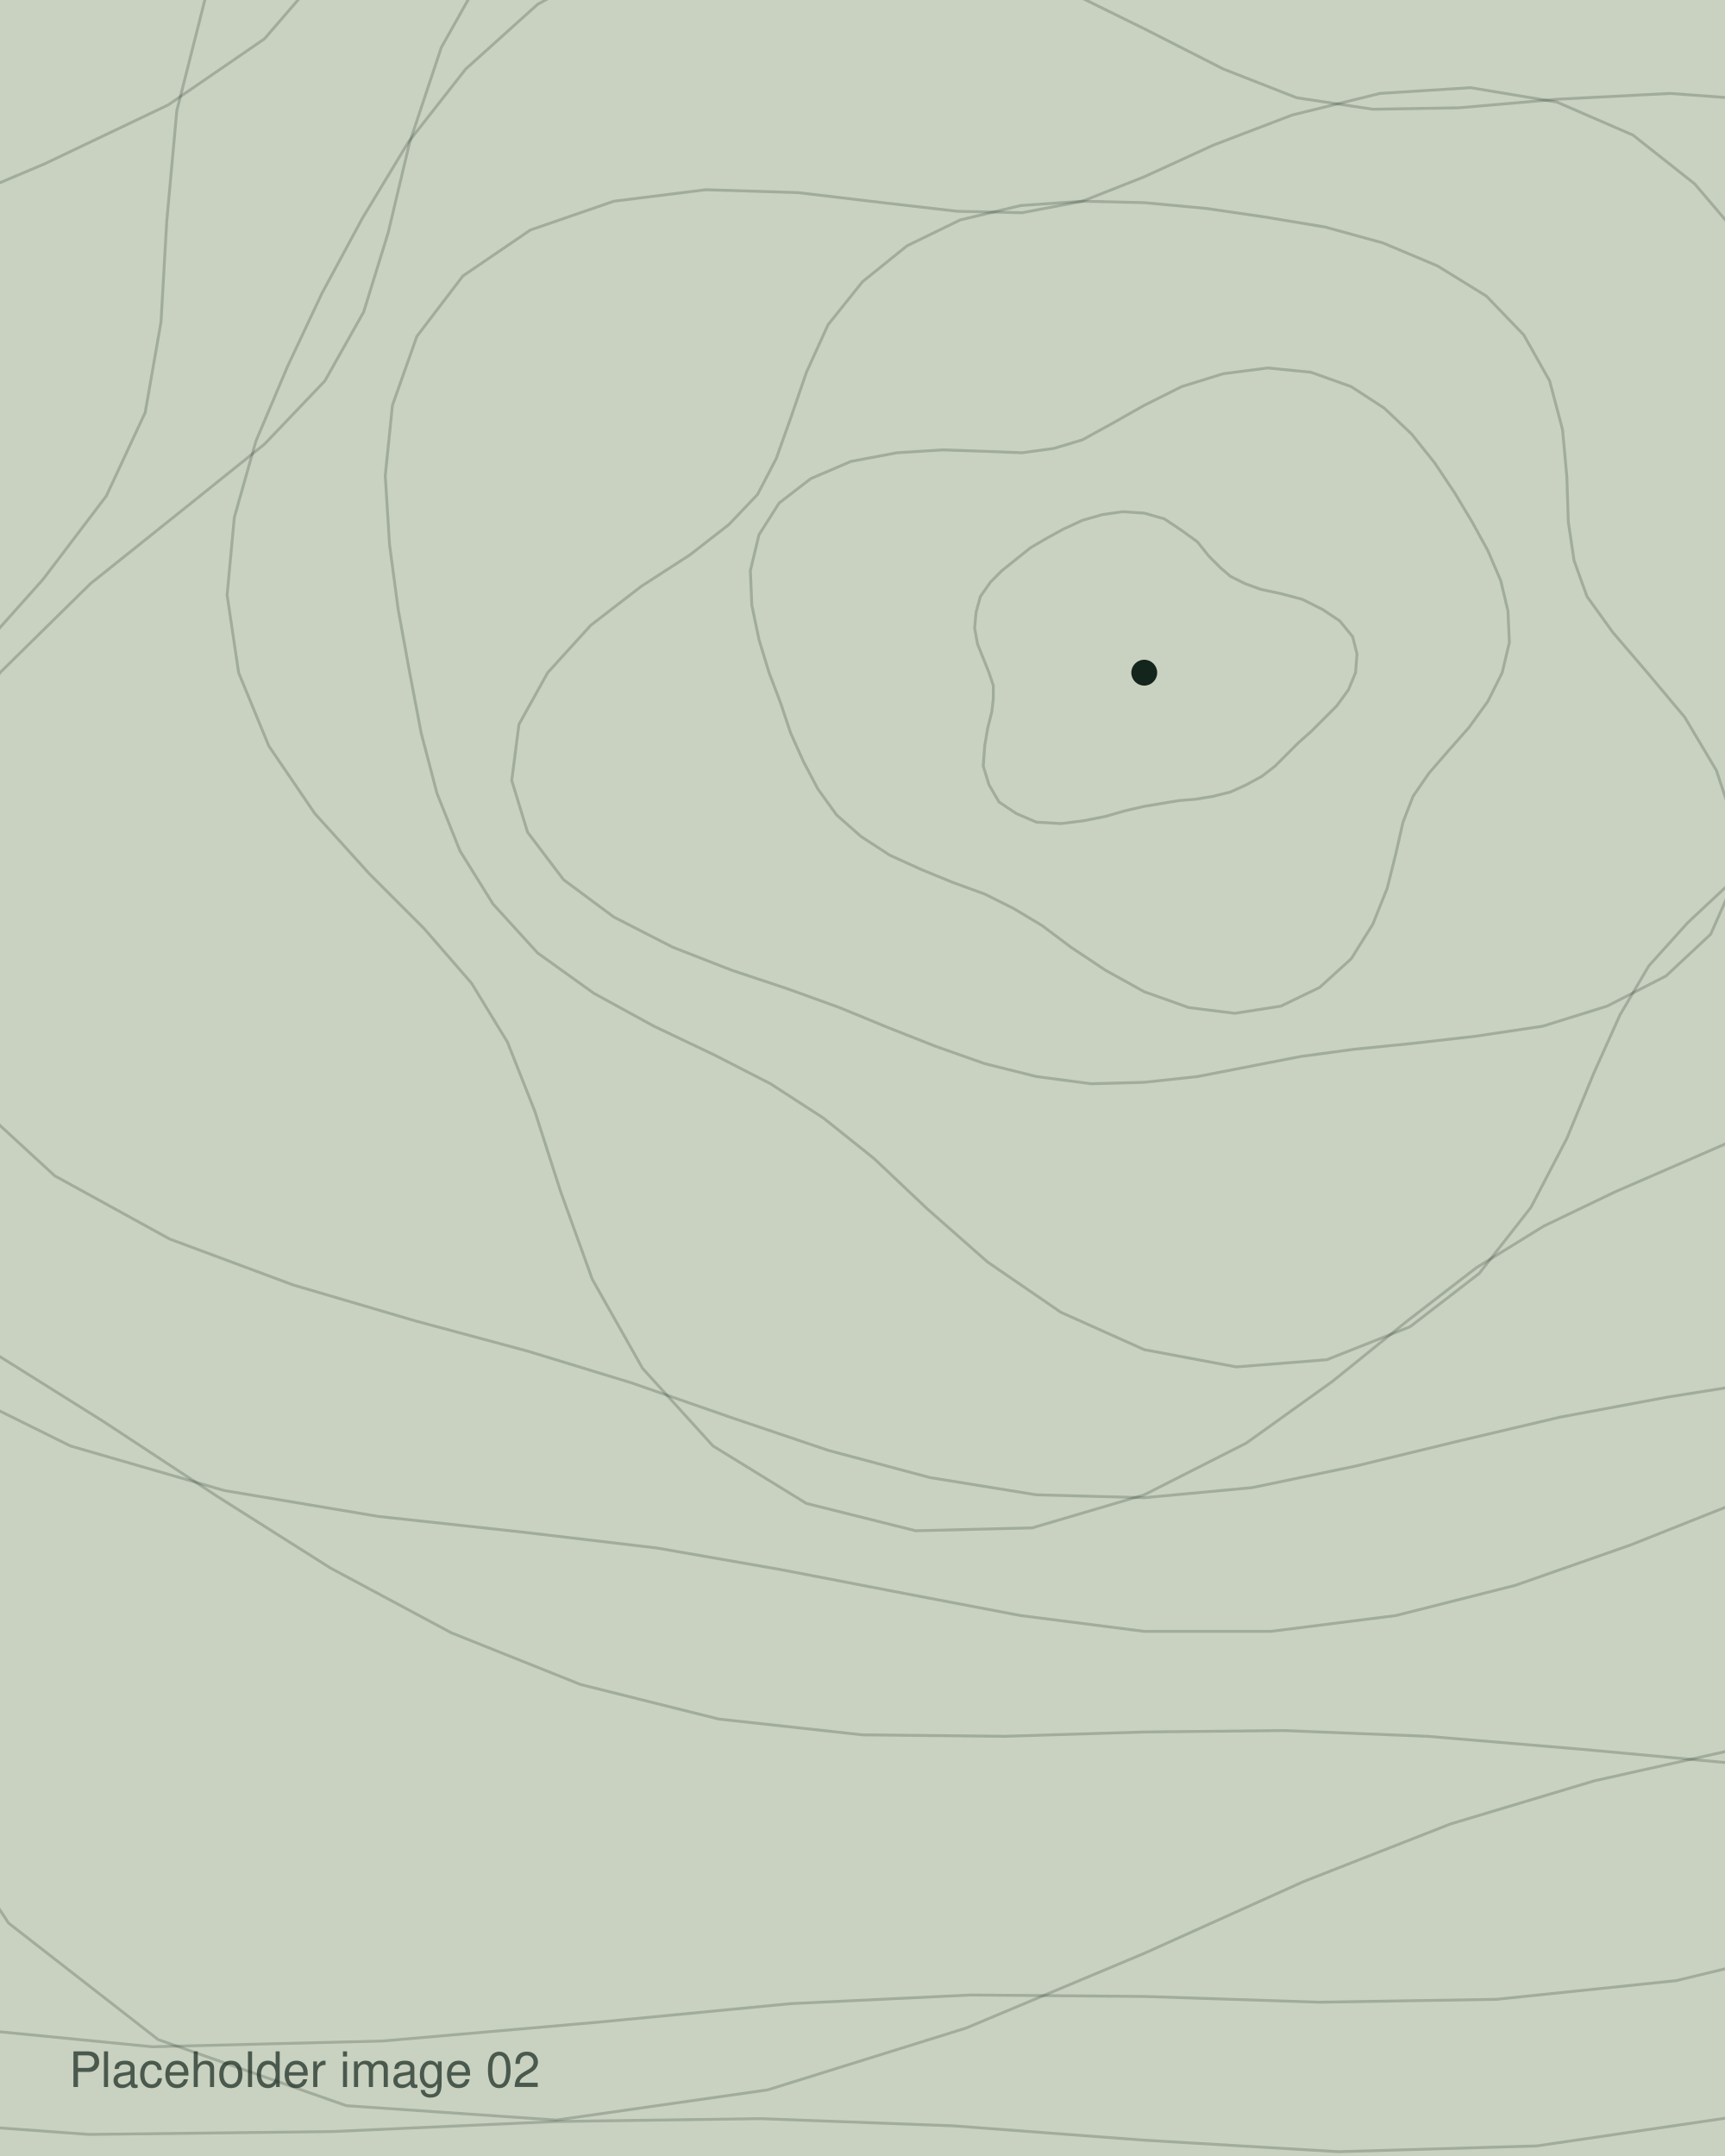
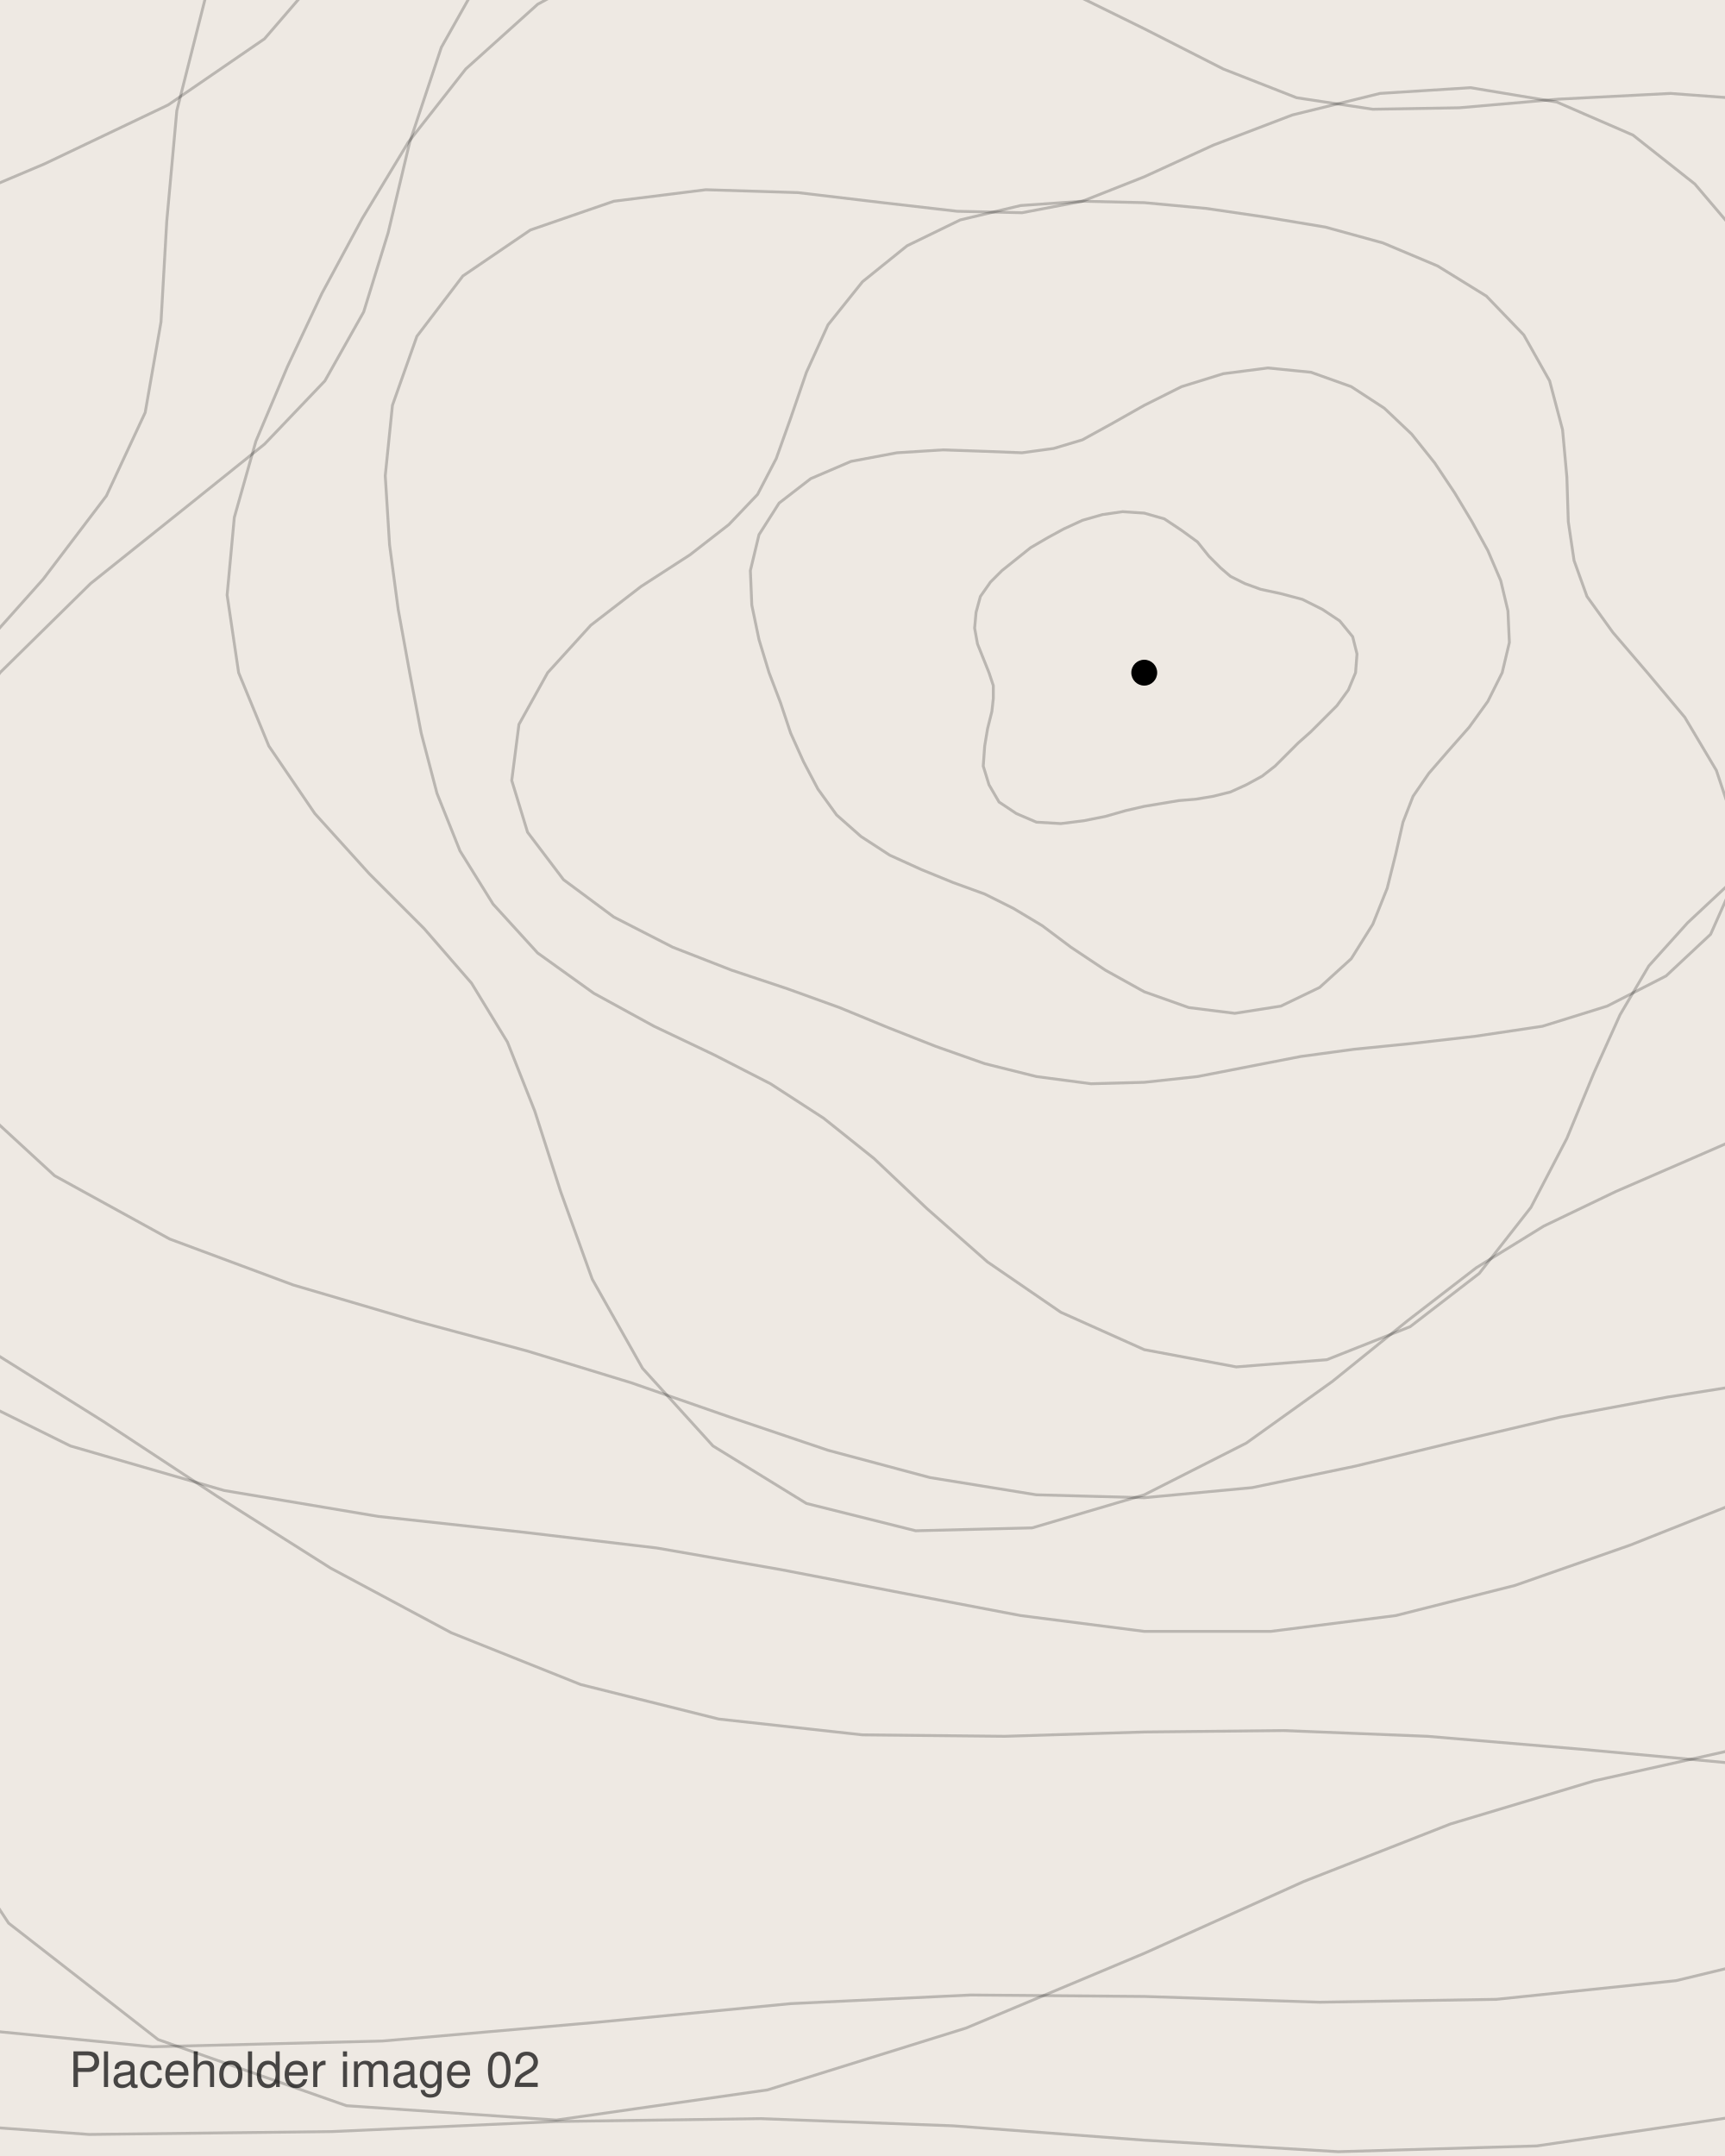
<svg xmlns="http://www.w3.org/2000/svg" viewBox="0 0 1200 1500" width="1200" height="1500">
-   <rect width="1200" height="1500" fill="#C9D2C0" />
-   <polygon points="943,468 938,480 930,491 921,500 912,509 903,517 895,525 887,533 878,540 867,546 856,551 844,554 832,556 820,557 808,559 796,561 783,564 769,568 754,571 738,573 721,572 707,566 695,558 688,546 684,533 685,519 687,507 690,495 691,486 691,477 688,468 684,458 680,448 678,437 679,426 682,415 689,405 697,397 707,389 717,381 729,374 740,368 753,362 767,358 781,356 796,357 810,361 822,369 833,377 841,387 849,395 856,401 866,406 877,410 891,413 906,417 920,424 932,432 941,443 944,455" fill="none" stroke="#14251D" stroke-opacity=".22" stroke-width="2" />
-   <polygon points="1045,468 1035,488 1022,506 1007,523 994,538 983,554 976,572 971,594 965,618 955,643 940,667 918,687 891,700 859,705 827,701 796,690 769,675 745,659 725,644 705,632 685,622 663,614 641,605 619,595 599,582 582,567 569,549 559,530 550,510 543,489 535,468 528,445 523,421 522,397 528,372 542,350 564,333 592,321 624,315 656,313 685,314 711,315 733,312 753,306 773,295 796,282 822,269 851,260 882,256 912,259 940,269 963,284 982,302 998,322 1012,343 1024,363 1035,383 1044,404 1049,425 1050,447" fill="none" stroke="#14251D" stroke-opacity=".22" stroke-width="2" />
-   <polygon points="1146,468 1172,499 1194,536 1207,575 1206,614 1190,650 1159,679 1118,700 1073,714 1026,721 982,726 942,730 905,735 869,742 833,749 796,753 759,754 721,749 685,740 651,728 618,715 584,701 548,688 509,675 468,659 427,638 392,612 367,579 356,543 361,504 381,468 411,435 446,408 480,386 507,365 527,344 540,319 550,291 561,259 576,226 600,196 631,171 668,153 710,143 753,140 796,141 839,145 880,151 922,158 962,169 1000,185 1034,206 1060,233 1078,265 1087,299 1090,332 1091,363 1095,390 1104,415 1122,440" fill="none" stroke="#14251D" stroke-opacity=".22" stroke-width="2" />
-   <polygon points="1305,468 1292,510 1268,548 1238,583 1205,613 1174,642 1147,672 1127,706 1109,746 1090,792 1065,840 1029,886 981,923 923,946 860,951 796,939 738,913 687,878 645,841 608,806 573,778 536,754 497,734 455,714 413,691 374,663 343,629 320,592 304,552 293,510 285,468 277,424 271,379 268,331 273,282 290,234 322,192 369,160 427,140 491,132 555,134 614,141 666,147 711,148 753,140 796,123 844,101 899,80 960,65 1023,61 1083,71 1136,94 1179,128 1213,168 1238,211 1258,255 1275,297 1290,340 1302,382 1307,425" fill="none" stroke="#14251D" stroke-opacity=".22" stroke-width="2" />
-   <polygon points="1441,468 1426,521 1411,572 1391,622 1364,670 1328,714 1283,751 1232,782 1177,806 1124,829 1074,853 1027,882 979,919 927,961 867,1004 796,1040 718,1063 637,1065 561,1046 496,1006 447,952 412,890 390,829 372,773 353,725 328,684 295,646 257,608 219,566 187,519 166,468 158,414 163,360 178,307 200,255 224,204 252,152 284,99 324,48 374,3 436,-31 508,-50 585,-51 662,-37 733,-11 796,20 851,48 902,68 955,76 1015,75 1084,69 1162,65 1243,71 1320,91 1385,126 1432,174 1460,231 1470,293 1466,354 1455,412" fill="none" stroke="#14251D" stroke-opacity=".22" stroke-width="2" />
-   <polygon points="1530,468 1584,534 1624,609 1639,687 1624,763 1578,829 1507,881 1422,918 1331,943 1242,959 1160,972 1085,986 1013,1003 943,1020 871,1035 796,1042 721,1040 647,1028 576,1009 508,986 439,962 367,940 289,919 204,894 118,862 38,818 -25,760 -64,691 -72,615 -48,539 -0,468 63,406 128,354 184,309 226,265 253,217 270,162 285,99 307,33 343,-31 395,-88 462,-132 541,-161 625,-177 711,-183 796,-182 881,-177 965,-169 1049,-155 1130,-132 1204,-98 1266,-50 1312,9 1341,75 1356,142 1363,206 1372,263 1391,313 1425,361 1473,411" fill="none" stroke="#14251D" stroke-opacity=".22" stroke-width="2" />
-   <polygon points="1757,468 1805,553 1820,642 1799,728 1743,805 1662,868 1567,916 1470,953 1377,984 1292,1013 1212,1044 1134,1075 1054,1103 971,1124 884,1135 796,1135 710,1124 626,1108 543,1092 457,1077 364,1066 263,1055 156,1037 49,1006 -48,958 -121,892 -163,810 -169,719 -142,627 -90,542 -28,468 30,403 74,345 101,287 112,224 116,154 123,77 143,-2 183,-77 242,-142 319,-193 408,-230 502,-255 599,-273 697,-285 796,-293 896,-296 997,-288 1094,-267 1183,-227 1257,-171 1312,-101 1350,-24 1375,51 1396,119 1424,178 1467,229 1529,277 1604,330 1685,393" fill="none" stroke="#14251D" stroke-opacity=".22" stroke-width="2" />
-   <polygon points="1643,468 1671,541 1713,624 1758,718 1791,822 1797,930 1768,1033 1700,1119 1599,1182 1477,1218 1347,1231 1219,1228 1100,1217 993,1208 893,1204 796,1205 699,1208 600,1207 500,1196 404,1172 314,1136 230,1091 151,1041 72,989 -11,937 -100,882 -193,820 -281,748 -352,663 -394,568 -397,468 -358,371 -282,284 -182,214 -73,158 31,114 117,73 184,27 234,-31 278,-102 327,-182 389,-263 470,-335 569,-389 680,-419 796,-427 912,-415 1024,-389 1131,-356 1234,-318 1334,-277 1429,-229 1516,-172 1588,-103 1640,-22 1666,66 1670,156 1659,244 1643,324 1635,397" fill="none" stroke="#14251D" stroke-opacity=".22" stroke-width="2" />
-   <polygon points="2050,468 1995,569 1933,661 1873,748 1815,831 1756,911 1691,988 1615,1057 1525,1115 1425,1160 1319,1192 1212,1216 1109,1239 1009,1269 907,1309 796,1359 672,1411 534,1454 387,1475 241,1465 110,1419 6,1338 -64,1232 -99,1113 -109,994 -107,885 -106,789 -119,706 -150,629 -195,551 -245,468 -288,377 -311,280 -310,180 -282,84 -231,-7 -166,-91 -91,-171 -11,-249 76,-325 171,-398 279,-461 400,-507 532,-527 667,-517 796,-477 912,-415 1011,-342 1096,-271 1174,-212 1257,-171 1355,-147 1472,-133 1606,-116 1747,-85 1881,-33 1990,42 2064,138 2095,247 2088,359" fill="none" stroke="#14251D" stroke-opacity=".22" stroke-width="2" />
-   <polygon points="2288,468 2283,593 2230,712 2140,817 2030,907 1915,984 1804,1053 1700,1119 1602,1184 1504,1247 1399,1304 1286,1349 1166,1378 1041,1391 918,1393 796,1389 675,1388 550,1394 415,1407 266,1420 106,1424 -57,1408 -209,1361 -334,1282 -417,1173 -452,1045 -443,909 -402,779 -346,662 -295,560 -262,468 -253,380 -265,287 -285,187 -299,78 -294,-36 -259,-146 -195,-246 -104,-332 5,-403 124,-463 249,-515 378,-562 511,-604 651,-636 796,-651 942,-641 1080,-602 1203,-534 1303,-443 1381,-342 1442,-243 1497,-155 1561,-83 1646,-26 1756,25 1886,80 2023,149 2148,238 2241,346" fill="none" stroke="#14251D" stroke-opacity=".22" stroke-width="2" />
-   <polygon points="2419,468 2437,606 2398,740 2311,862 2191,965 2058,1051 1925,1124 1799,1191 1683,1256 1571,1321 1456,1383 1335,1436 1205,1473 1069,1493 931,1497 796,1489 663,1479 529,1474 387,1476 231,1483 62,1485 -116,1472 -289,1432 -440,1359 -552,1251 -612,1118 -619,972 -581,826 -516,691 -444,572 -386,468 -352,371 -346,274 -357,168 -371,52 -371,-71 -345,-195 -285,-311 -194,-412 -78,-494 54,-560 194,-614 338,-661 485,-702 638,-735 796,-755 956,-752 1112,-721 1253,-658 1372,-567 1464,-458 1533,-343 1588,-235 1644,-143 1717,-68 1817,-4 1943,59 2087,132 2228,224 2346,338" fill="none" stroke="#14251D" stroke-opacity=".22" stroke-width="2" />
-   <circle cx="796" cy="468" r="9" fill="#14251D" />
-   <text x="48" y="1452" font-family="Helvetica,Arial,sans-serif" font-size="34" fill="#14251D" fill-opacity=".7">Placeholder image 02</text>
+   <rect width="1200" height="1500" fill="#EEE9E3" />
+   <polygon points="943,468 938,480 930,491 921,500 912,509 903,517 895,525 887,533 878,540 867,546 856,551 844,554 832,556 820,557 808,559 796,561 783,564 769,568 754,571 738,573 721,572 707,566 695,558 688,546 684,533 685,519 687,507 690,495 691,486 691,477 688,468 684,458 680,448 678,437 679,426 682,415 689,405 697,397 707,389 717,381 729,374 740,368 753,362 767,358 781,356 796,357 810,361 822,369 833,377 841,387 849,395 856,401 866,406 877,410 891,413 906,417 920,424 932,432 941,443 944,455" fill="none" stroke="#000000" stroke-opacity=".22" stroke-width="2" />
+   <polygon points="1045,468 1035,488 1022,506 1007,523 994,538 983,554 976,572 971,594 965,618 955,643 940,667 918,687 891,700 859,705 827,701 796,690 769,675 745,659 725,644 705,632 685,622 663,614 641,605 619,595 599,582 582,567 569,549 559,530 550,510 543,489 535,468 528,445 523,421 522,397 528,372 542,350 564,333 592,321 624,315 656,313 685,314 711,315 733,312 753,306 773,295 796,282 822,269 851,260 882,256 912,259 940,269 963,284 982,302 998,322 1012,343 1024,363 1035,383 1044,404 1049,425 1050,447" fill="none" stroke="#000000" stroke-opacity=".22" stroke-width="2" />
+   <polygon points="1146,468 1172,499 1194,536 1207,575 1206,614 1190,650 1159,679 1118,700 1073,714 1026,721 982,726 942,730 905,735 869,742 833,749 796,753 759,754 721,749 685,740 651,728 618,715 584,701 548,688 509,675 468,659 427,638 392,612 367,579 356,543 361,504 381,468 411,435 446,408 480,386 507,365 527,344 540,319 550,291 561,259 576,226 600,196 631,171 668,153 710,143 753,140 796,141 839,145 880,151 922,158 962,169 1000,185 1034,206 1060,233 1078,265 1087,299 1090,332 1091,363 1095,390 1104,415 1122,440" fill="none" stroke="#000000" stroke-opacity=".22" stroke-width="2" />
+   <polygon points="1305,468 1292,510 1268,548 1238,583 1205,613 1174,642 1147,672 1127,706 1109,746 1090,792 1065,840 1029,886 981,923 923,946 860,951 796,939 738,913 687,878 645,841 608,806 573,778 536,754 497,734 455,714 413,691 374,663 343,629 320,592 304,552 293,510 285,468 277,424 271,379 268,331 273,282 290,234 322,192 369,160 427,140 491,132 555,134 614,141 666,147 711,148 753,140 796,123 844,101 899,80 960,65 1023,61 1083,71 1136,94 1179,128 1213,168 1238,211 1258,255 1275,297 1290,340 1302,382 1307,425" fill="none" stroke="#000000" stroke-opacity=".22" stroke-width="2" />
+   <polygon points="1441,468 1426,521 1411,572 1391,622 1364,670 1328,714 1283,751 1232,782 1177,806 1124,829 1074,853 1027,882 979,919 927,961 867,1004 796,1040 718,1063 637,1065 561,1046 496,1006 447,952 412,890 390,829 372,773 353,725 328,684 295,646 257,608 219,566 187,519 166,468 158,414 163,360 178,307 200,255 224,204 252,152 284,99 324,48 374,3 436,-31 508,-50 585,-51 662,-37 733,-11 796,20 851,48 902,68 955,76 1015,75 1084,69 1162,65 1243,71 1320,91 1385,126 1432,174 1460,231 1470,293 1466,354 1455,412" fill="none" stroke="#000000" stroke-opacity=".22" stroke-width="2" />
+   <polygon points="1530,468 1584,534 1624,609 1639,687 1624,763 1578,829 1507,881 1422,918 1331,943 1242,959 1160,972 1085,986 1013,1003 943,1020 871,1035 796,1042 721,1040 647,1028 576,1009 508,986 439,962 367,940 289,919 204,894 118,862 38,818 -25,760 -64,691 -72,615 -48,539 -0,468 63,406 128,354 184,309 226,265 253,217 270,162 285,99 307,33 343,-31 395,-88 462,-132 541,-161 625,-177 711,-183 796,-182 881,-177 965,-169 1049,-155 1130,-132 1204,-98 1266,-50 1312,9 1341,75 1356,142 1363,206 1372,263 1391,313 1425,361 1473,411" fill="none" stroke="#000000" stroke-opacity=".22" stroke-width="2" />
+   <polygon points="1757,468 1805,553 1820,642 1799,728 1743,805 1662,868 1567,916 1470,953 1377,984 1292,1013 1212,1044 1134,1075 1054,1103 971,1124 884,1135 796,1135 710,1124 626,1108 543,1092 457,1077 364,1066 263,1055 156,1037 49,1006 -48,958 -121,892 -163,810 -169,719 -142,627 -90,542 -28,468 30,403 74,345 101,287 112,224 116,154 123,77 143,-2 183,-77 242,-142 319,-193 408,-230 502,-255 599,-273 697,-285 796,-293 896,-296 997,-288 1094,-267 1183,-227 1257,-171 1312,-101 1350,-24 1375,51 1396,119 1424,178 1467,229 1529,277 1604,330 1685,393" fill="none" stroke="#000000" stroke-opacity=".22" stroke-width="2" />
+   <polygon points="1643,468 1671,541 1713,624 1758,718 1791,822 1797,930 1768,1033 1700,1119 1599,1182 1477,1218 1347,1231 1219,1228 1100,1217 993,1208 893,1204 796,1205 699,1208 600,1207 500,1196 404,1172 314,1136 230,1091 151,1041 72,989 -11,937 -100,882 -193,820 -281,748 -352,663 -394,568 -397,468 -358,371 -282,284 -182,214 -73,158 31,114 117,73 184,27 234,-31 278,-102 327,-182 389,-263 470,-335 569,-389 680,-419 796,-427 912,-415 1024,-389 1131,-356 1234,-318 1334,-277 1429,-229 1516,-172 1588,-103 1640,-22 1666,66 1670,156 1659,244 1643,324 1635,397" fill="none" stroke="#000000" stroke-opacity=".22" stroke-width="2" />
+   <polygon points="2050,468 1995,569 1933,661 1873,748 1815,831 1756,911 1691,988 1615,1057 1525,1115 1425,1160 1319,1192 1212,1216 1109,1239 1009,1269 907,1309 796,1359 672,1411 534,1454 387,1475 241,1465 110,1419 6,1338 -64,1232 -99,1113 -109,994 -107,885 -106,789 -119,706 -150,629 -195,551 -245,468 -288,377 -311,280 -310,180 -282,84 -231,-7 -166,-91 -91,-171 -11,-249 76,-325 171,-398 279,-461 400,-507 532,-527 667,-517 796,-477 912,-415 1011,-342 1096,-271 1174,-212 1257,-171 1355,-147 1472,-133 1606,-116 1747,-85 1881,-33 1990,42 2064,138 2095,247 2088,359" fill="none" stroke="#000000" stroke-opacity=".22" stroke-width="2" />
+   <polygon points="2288,468 2283,593 2230,712 2140,817 2030,907 1915,984 1804,1053 1700,1119 1602,1184 1504,1247 1399,1304 1286,1349 1166,1378 1041,1391 918,1393 796,1389 675,1388 550,1394 415,1407 266,1420 106,1424 -57,1408 -209,1361 -334,1282 -417,1173 -452,1045 -443,909 -402,779 -346,662 -295,560 -262,468 -253,380 -265,287 -285,187 -299,78 -294,-36 -259,-146 -195,-246 -104,-332 5,-403 124,-463 249,-515 378,-562 511,-604 651,-636 796,-651 942,-641 1080,-602 1203,-534 1303,-443 1381,-342 1442,-243 1497,-155 1561,-83 1646,-26 1756,25 1886,80 2023,149 2148,238 2241,346" fill="none" stroke="#000000" stroke-opacity=".22" stroke-width="2" />
+   <polygon points="2419,468 2437,606 2398,740 2311,862 2191,965 2058,1051 1925,1124 1799,1191 1683,1256 1571,1321 1456,1383 1335,1436 1205,1473 1069,1493 931,1497 796,1489 663,1479 529,1474 387,1476 231,1483 62,1485 -116,1472 -289,1432 -440,1359 -552,1251 -612,1118 -619,972 -581,826 -516,691 -444,572 -386,468 -352,371 -346,274 -357,168 -371,52 -371,-71 -345,-195 -285,-311 -194,-412 -78,-494 54,-560 194,-614 338,-661 485,-702 638,-735 796,-755 956,-752 1112,-721 1253,-658 1372,-567 1464,-458 1533,-343 1588,-235 1644,-143 1717,-68 1817,-4 1943,59 2087,132 2228,224 2346,338" fill="none" stroke="#000000" stroke-opacity=".22" stroke-width="2" />
+   <circle cx="796" cy="468" r="9" fill="#000000" />
+   <text x="48" y="1452" font-family="Helvetica,Arial,sans-serif" font-size="34" fill="#000000" fill-opacity=".7">Placeholder image 02</text>
</svg>
